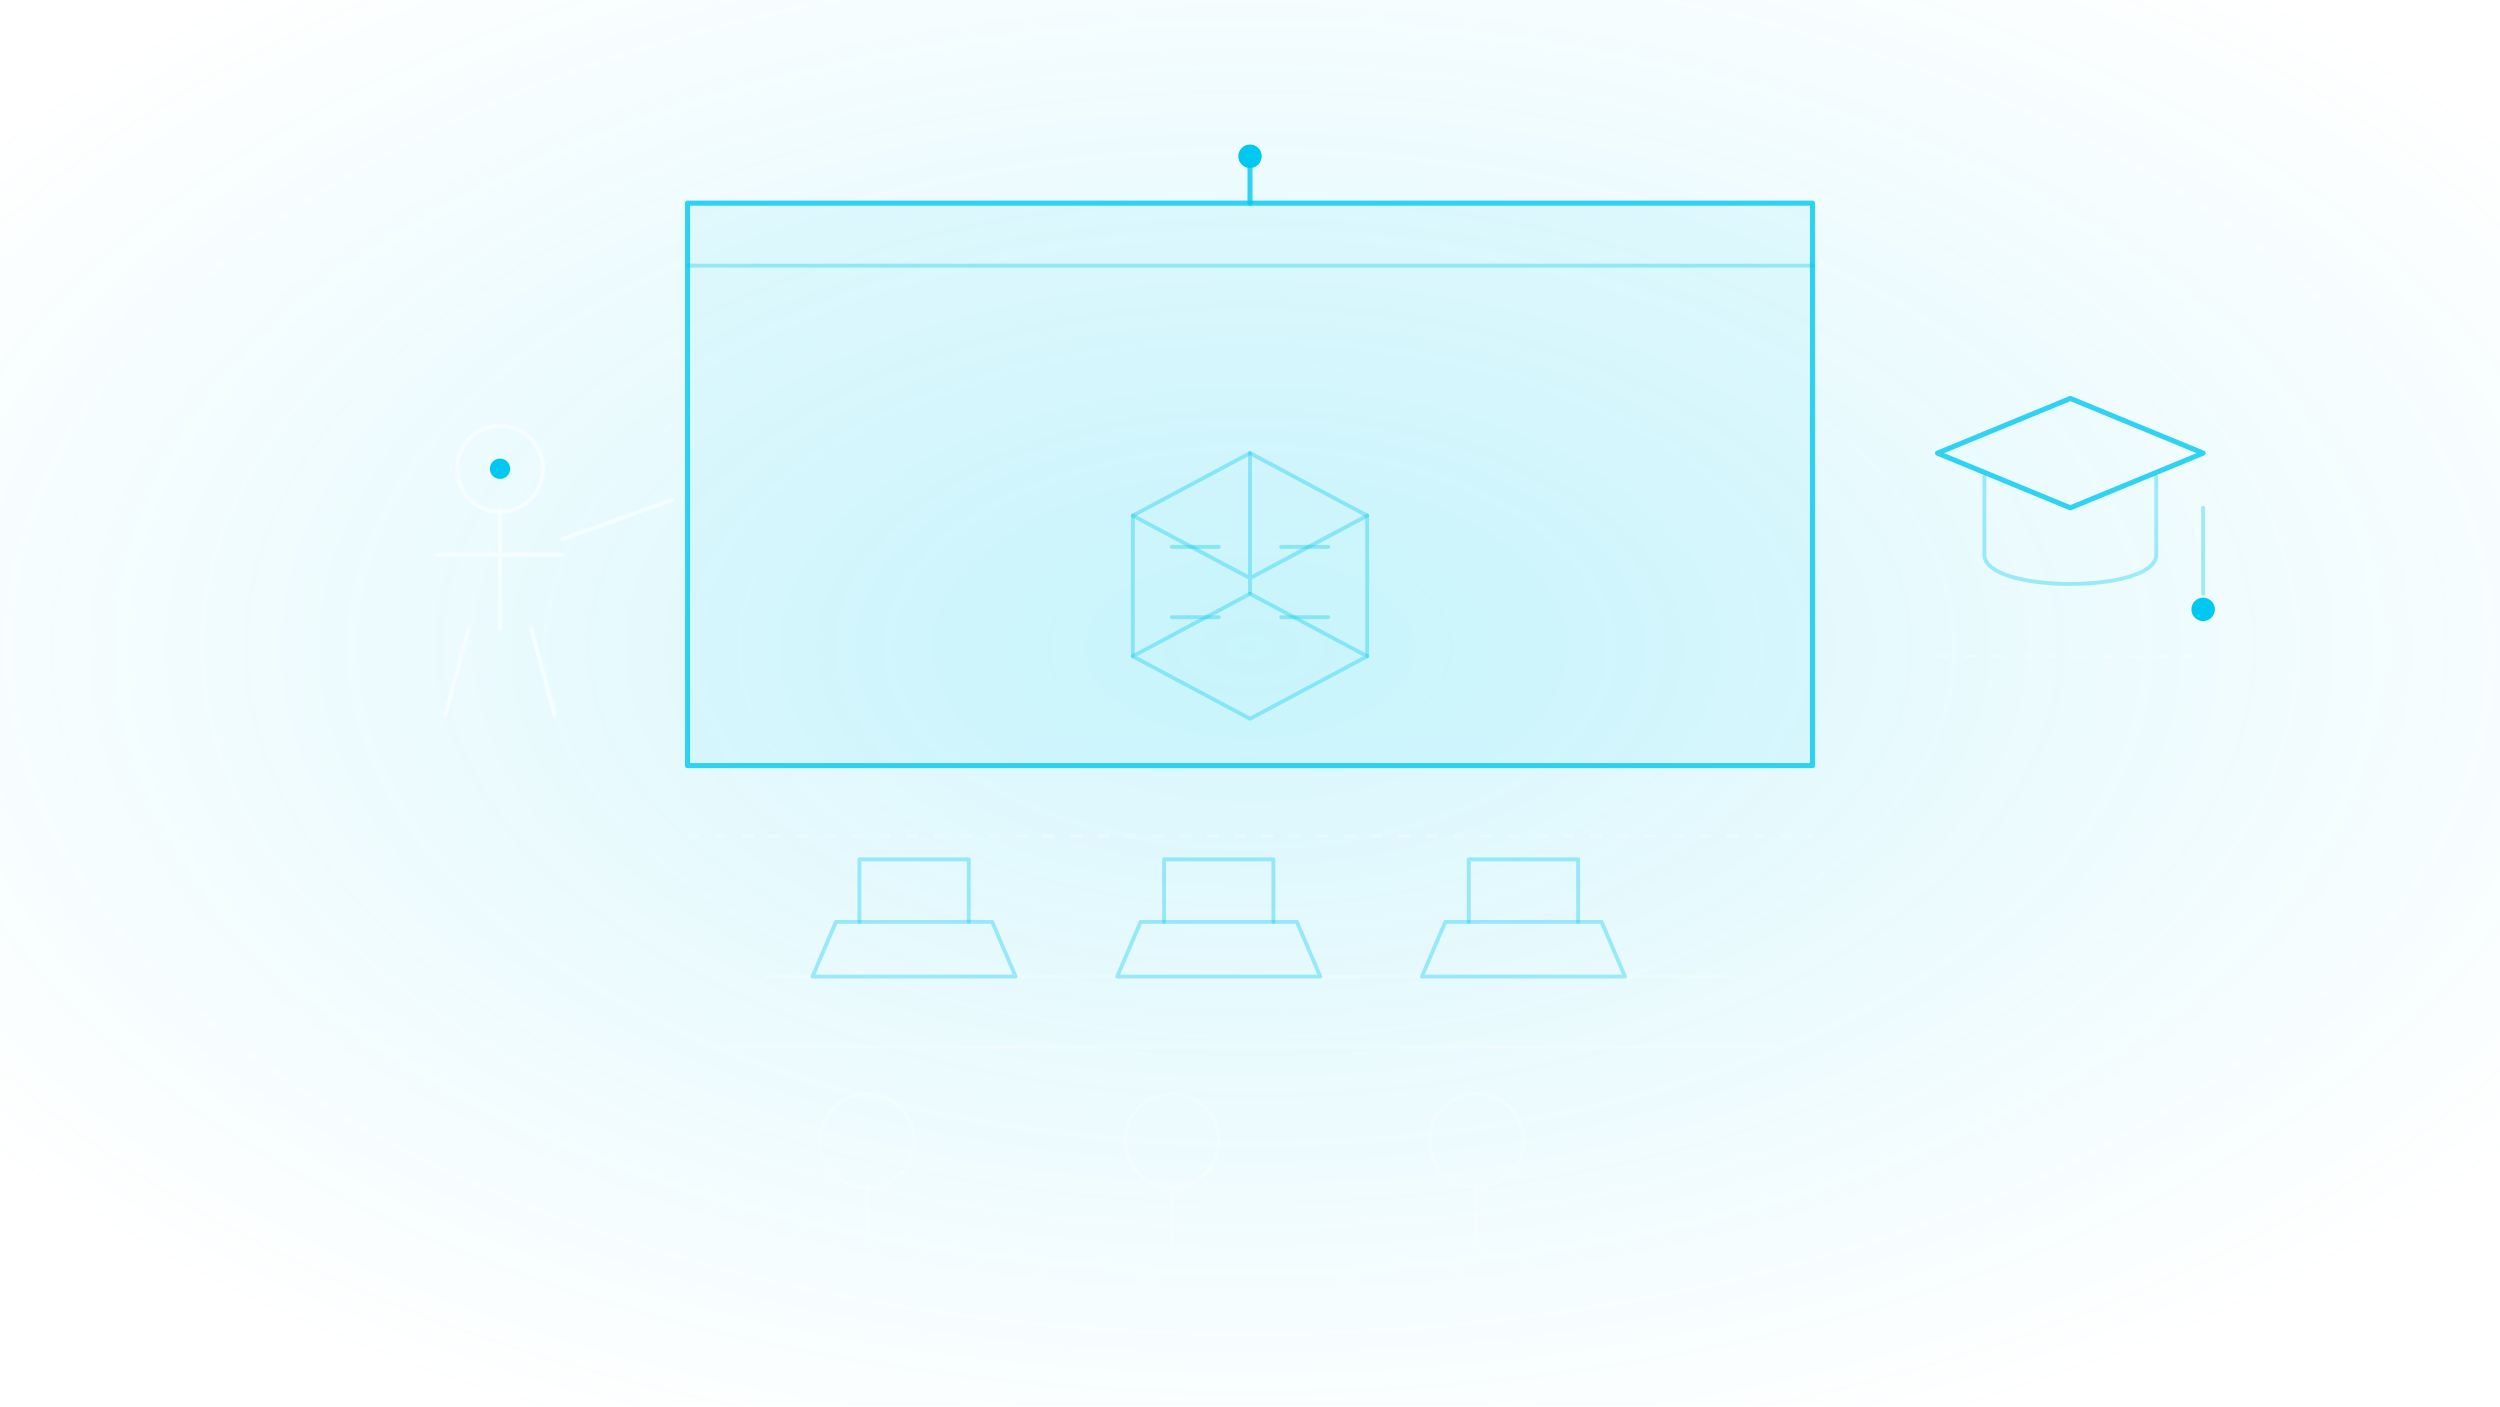
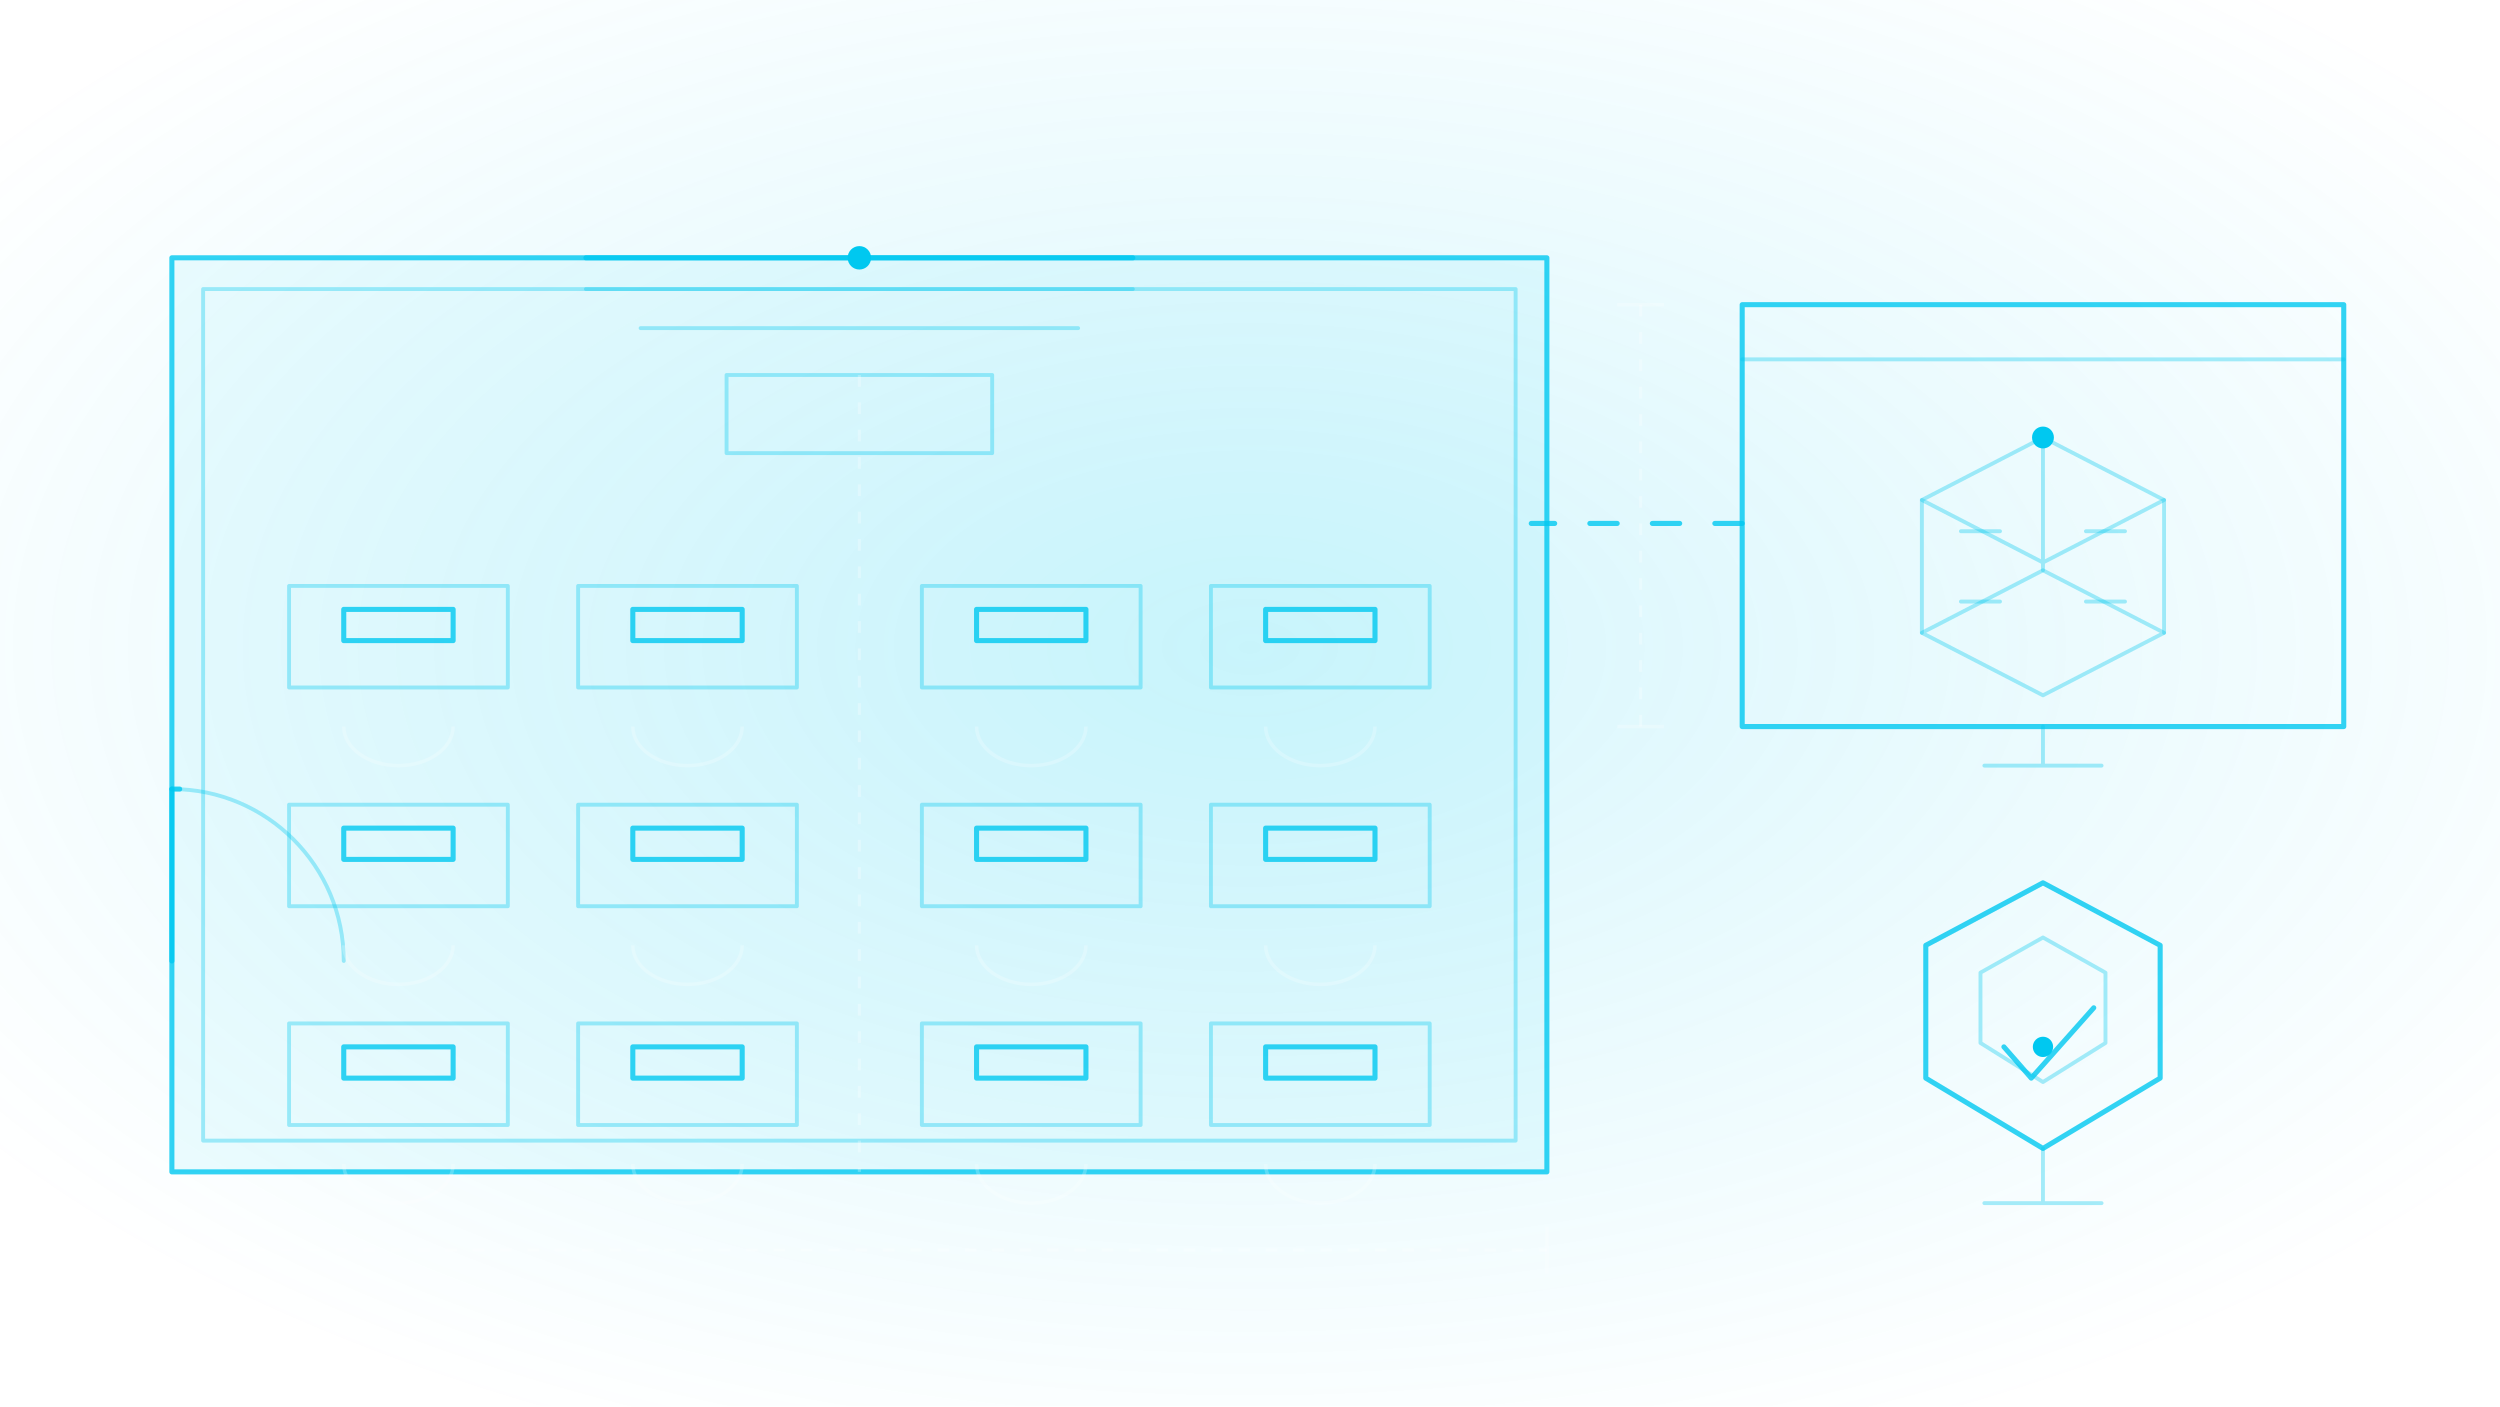
<svg xmlns="http://www.w3.org/2000/svg" viewBox="0 0 640 360" width="640" height="360" role="img">
  <defs>
    <pattern id="g" width="28" height="28" patternUnits="userSpaceOnUse">
      <path d="M28 0H0V28" fill="none" stroke="rgba(255,255,255,.05)" stroke-width="1" />
    </pattern>
    <radialGradient id="gl" cx="50%" cy="46%" r="62%">
      <stop offset="0%" stop-color="#00c8f0" stop-opacity=".16" />
      <stop offset="100%" stop-color="#00c8f0" stop-opacity="0" />
    </radialGradient>
  </defs>
  <style>
.ln{fill:none;stroke:#00c8f0;stroke-opacity:.8;stroke-width:1.3;stroke-linejoin:round;stroke-linecap:round}
.ln2{fill:none;stroke:#00c8f0;stroke-opacity:.34;stroke-width:1;stroke-linejoin:round;stroke-linecap:round}
.w{fill:none;stroke:rgba(255,255,255,.5);stroke-width:1.1;stroke-linejoin:round;stroke-linecap:round}
.w2{fill:none;stroke:rgba(255,255,255,.22);stroke-width:.9;stroke-linejoin:round}
.fl{fill:#00c8f0;fill-opacity:.07}
.nd{fill:#00c8f0}
.dim{fill:none;stroke:rgba(255,255,255,.26);stroke-width:.8;stroke-dasharray:3 4}
.blink{animation:bk 3.4s ease-in-out infinite}
.blink:nth-of-type(2n){animation-delay:.6s}.blink:nth-of-type(3n){animation-delay:1.2s}
@keyframes bk{0%,100%{opacity:.25}50%{opacity:1}}
.flow{stroke-dasharray:7 9;animation:fw 3.4s linear infinite}
@keyframes fw{to{stroke-dashoffset:-64}}
.float{animation:fo 9s ease-in-out infinite}
@keyframes fo{0%,100%{transform:translateY(0)}50%{transform:translateY(-6px)}}
.spin{transform-box:fill-box;transform-origin:center;animation:sp 26s linear infinite}
@keyframes sp{to{transform:rotate(360deg)}}
.pulse{animation:pl 3.2s ease-in-out infinite}
@keyframes pl{0%,100%{opacity:.4}50%{opacity:1}}
</style>
  <rect width="640" height="360" fill="url(#g)" />
  <rect width="640" height="360" fill="url(#gl)" />
  <g class="float">
    <g>
-       <path class="fl" d="M176 52 H464 V196 H176 Z" />
-       <path class="ln" d="M176 52 H464 V196 H176 Z" />
-       <path class="ln2" d="M176 68 H464" />
+       <path class="fl" d="M44 66 H396 V300 H44 Z" />
+       <path class="ln" d="M44 66 H396 V300 H44 Z" />
+       <path class="ln2" d="M52 74 H388 V292 H52 Z" />
+       <path class="ln" d="M44 246 V202" />
+       <path class="ln2" d="M44 202 A44 44 0 0 1 88 246" />
+       <path class="ln" d="M44 202 L46 202" />
+       <path class="ln" d="M150 66 H290" stroke-width="3" />
+       <path class="ln2" d="M150 74 H290 M164 84 h112" />
+       <path class="ln2" d="M186 96 h68 v20 h-68 Z" />
      <g class="ln2">
-         <path d="M290 168 L320 152 L350 168 L320 184 Z" />
-         <path d="M290 168 V132 L320 116 L350 132 V168" />
-         <path d="M320 116 V152 M290 132 L320 148 L350 132" />
-         <path d="M300 140 h12 M328 140 h12 M300 158 h12 M328 158 h12" />
+         <path d="M74 150 h56 v26 H74 Z M148 150 h56 v26 h-56 Z M236 150 h56 v26 h-56 Z M310 150 h56 v26 h-56 Z" />
+         <path d="M74 206 h56 v26 H74 Z M148 206 h56 v26 h-56 Z M236 206 h56 v26 h-56 Z M310 206 h56 v26 h-56 Z" />
+         <path d="M74 262 h56 v26 H74 Z M148 262 h56 v26 h-56 Z M236 262 h56 v26 h-56 Z M310 262 h56 v26 h-56 Z" />
      </g>
-       <path class="ln" d="M320 40 V52" />
-     </g>
-     <g class="w">
-       <circle cx="128" cy="120" r="11" />
-       <path d="M128 131 v30 M112 142 h32 M120 161 l-6 22 M136 161 l6 22" />
-       <path d="M144 138 L172 128" />
+       <g class="ln">
+         <path d="M88 156 h28 v8 H88 Z M162 156 h28 v8 h-28 Z M250 156 h28 v8 h-28 Z M324 156 h28 v8 h-28 Z" />
+         <path d="M88 212 h28 v8 H88 Z M162 212 h28 v8 h-28 Z M250 212 h28 v8 h-28 Z M324 212 h28 v8 h-28 Z" />
+         <path d="M88 268 h28 v8 H88 Z M162 268 h28 v8 h-28 Z M250 268 h28 v8 h-28 Z M324 268 h28 v8 h-28 Z" />
+       </g>
+       <g class="w2">
+         <path d="M88 186 a14 10 0 0 0 28 0 M162 186 a14 10 0 0 0 28 0 M250 186 a14 10 0 0 0 28 0 M324 186 a14 10 0 0 0 28 0" />
+         <path d="M88 242 a14 10 0 0 0 28 0 M162 242 a14 10 0 0 0 28 0 M250 242 a14 10 0 0 0 28 0 M324 242 a14 10 0 0 0 28 0" />
+         <path d="M88 298 a14 10 0 0 0 28 0 M162 298 a14 10 0 0 0 28 0 M250 298 a14 10 0 0 0 28 0 M324 298 a14 10 0 0 0 28 0" />
+       </g>
+       <path class="dim" d="M220 96 V300" />
    </g>
    <g>
-       <g class="w2">
-         <path d="M196 250 H444 M186 268 H454" />
+       <path class="ln" d="M446 78 H600 V186 H446 Z" />
+       <path class="ln2" d="M446 92 H600" />
+       <path class="ln2" d="M508 196 h30 M523 186 v10" />
+       <g class="ln2">
+         <path d="M492 162 L523 146 L554 162 L523 178 Z" />
+         <path d="M492 162 V128 L523 112 L554 128 V162" />
+         <path d="M523 112 V146 M492 128 L523 144 L554 128" />
+         <path d="M502 136 h10 M534 136 h10 M502 154 h10 M534 154 h10" />
      </g>
-       <g class="ln2">
-         <path d="M214 236 h40 l6 14 h-52 Z" />
-         <path d="M220 236 v-16 h28 v16" />
-         <path d="M292 236 h40 l6 14 h-52 Z" />
-         <path d="M298 236 v-16 h28 v16" />
-         <path d="M370 236 h40 l6 14 h-52 Z" />
-         <path d="M376 236 v-16 h28 v16" />
-       </g>
-       <g class="w2">
-         <circle cx="222" cy="292" r="12" />
-         <circle cx="300" cy="292" r="12" />
-         <circle cx="378" cy="292" r="12" />
-         <path d="M222 304 v14 M300 304 v14 M378 304 v14" />
-       </g>
+       <path class="ln flow" d="M446 134 H392" stroke-opacity=".5" />
    </g>
    <g>
-       <path class="ln" d="M496 116 l34-14 l34 14 l-34 14 Z" />
-       <path class="ln2" d="M508 122 v20 c0 10 44 10 44 0 v-20" />
-       <path class="ln2" d="M564 130 v22" />
-       <circle class="nd blink" cx="564" cy="156" r="3" />
+       <path class="ln" d="M523 226 l30 16 v34 l-30 18 l-30-18 v-34 Z" />
+       <path class="ln2" d="M523 240 l16 9 v18 l-16 10 l-16-10 v-18 Z" />
+       <path class="ln" d="M513 268 l7 8 l16-18" />
+       <path class="ln2" d="M523 294 v14 M508 308 h30" />
    </g>
  </g>
-   <path class="dim" d="M176 214 H464" />
-   <path class="dim" d="M496 168 H564" />
-   <circle class="nd blink" cx="320" cy="40" r="3" />
-   <circle class="nd blink" cx="128" cy="120" r="2.6" />
+   <path class="dim" d="M44 320 H396" />
+   <path class="w2" d="M44 314 V326 M396 314 V326" />
+   <path class="dim" d="M420 78 V186" />
+   <path class="w2" d="M414 78 H426 M414 186 H426" />
+   <circle class="nd blink" cx="220" cy="66" r="3" />
+   <circle class="nd blink" cx="523" cy="112" r="2.8" />
+   <circle class="nd blink" cx="523" cy="268" r="2.6" />
</svg>
